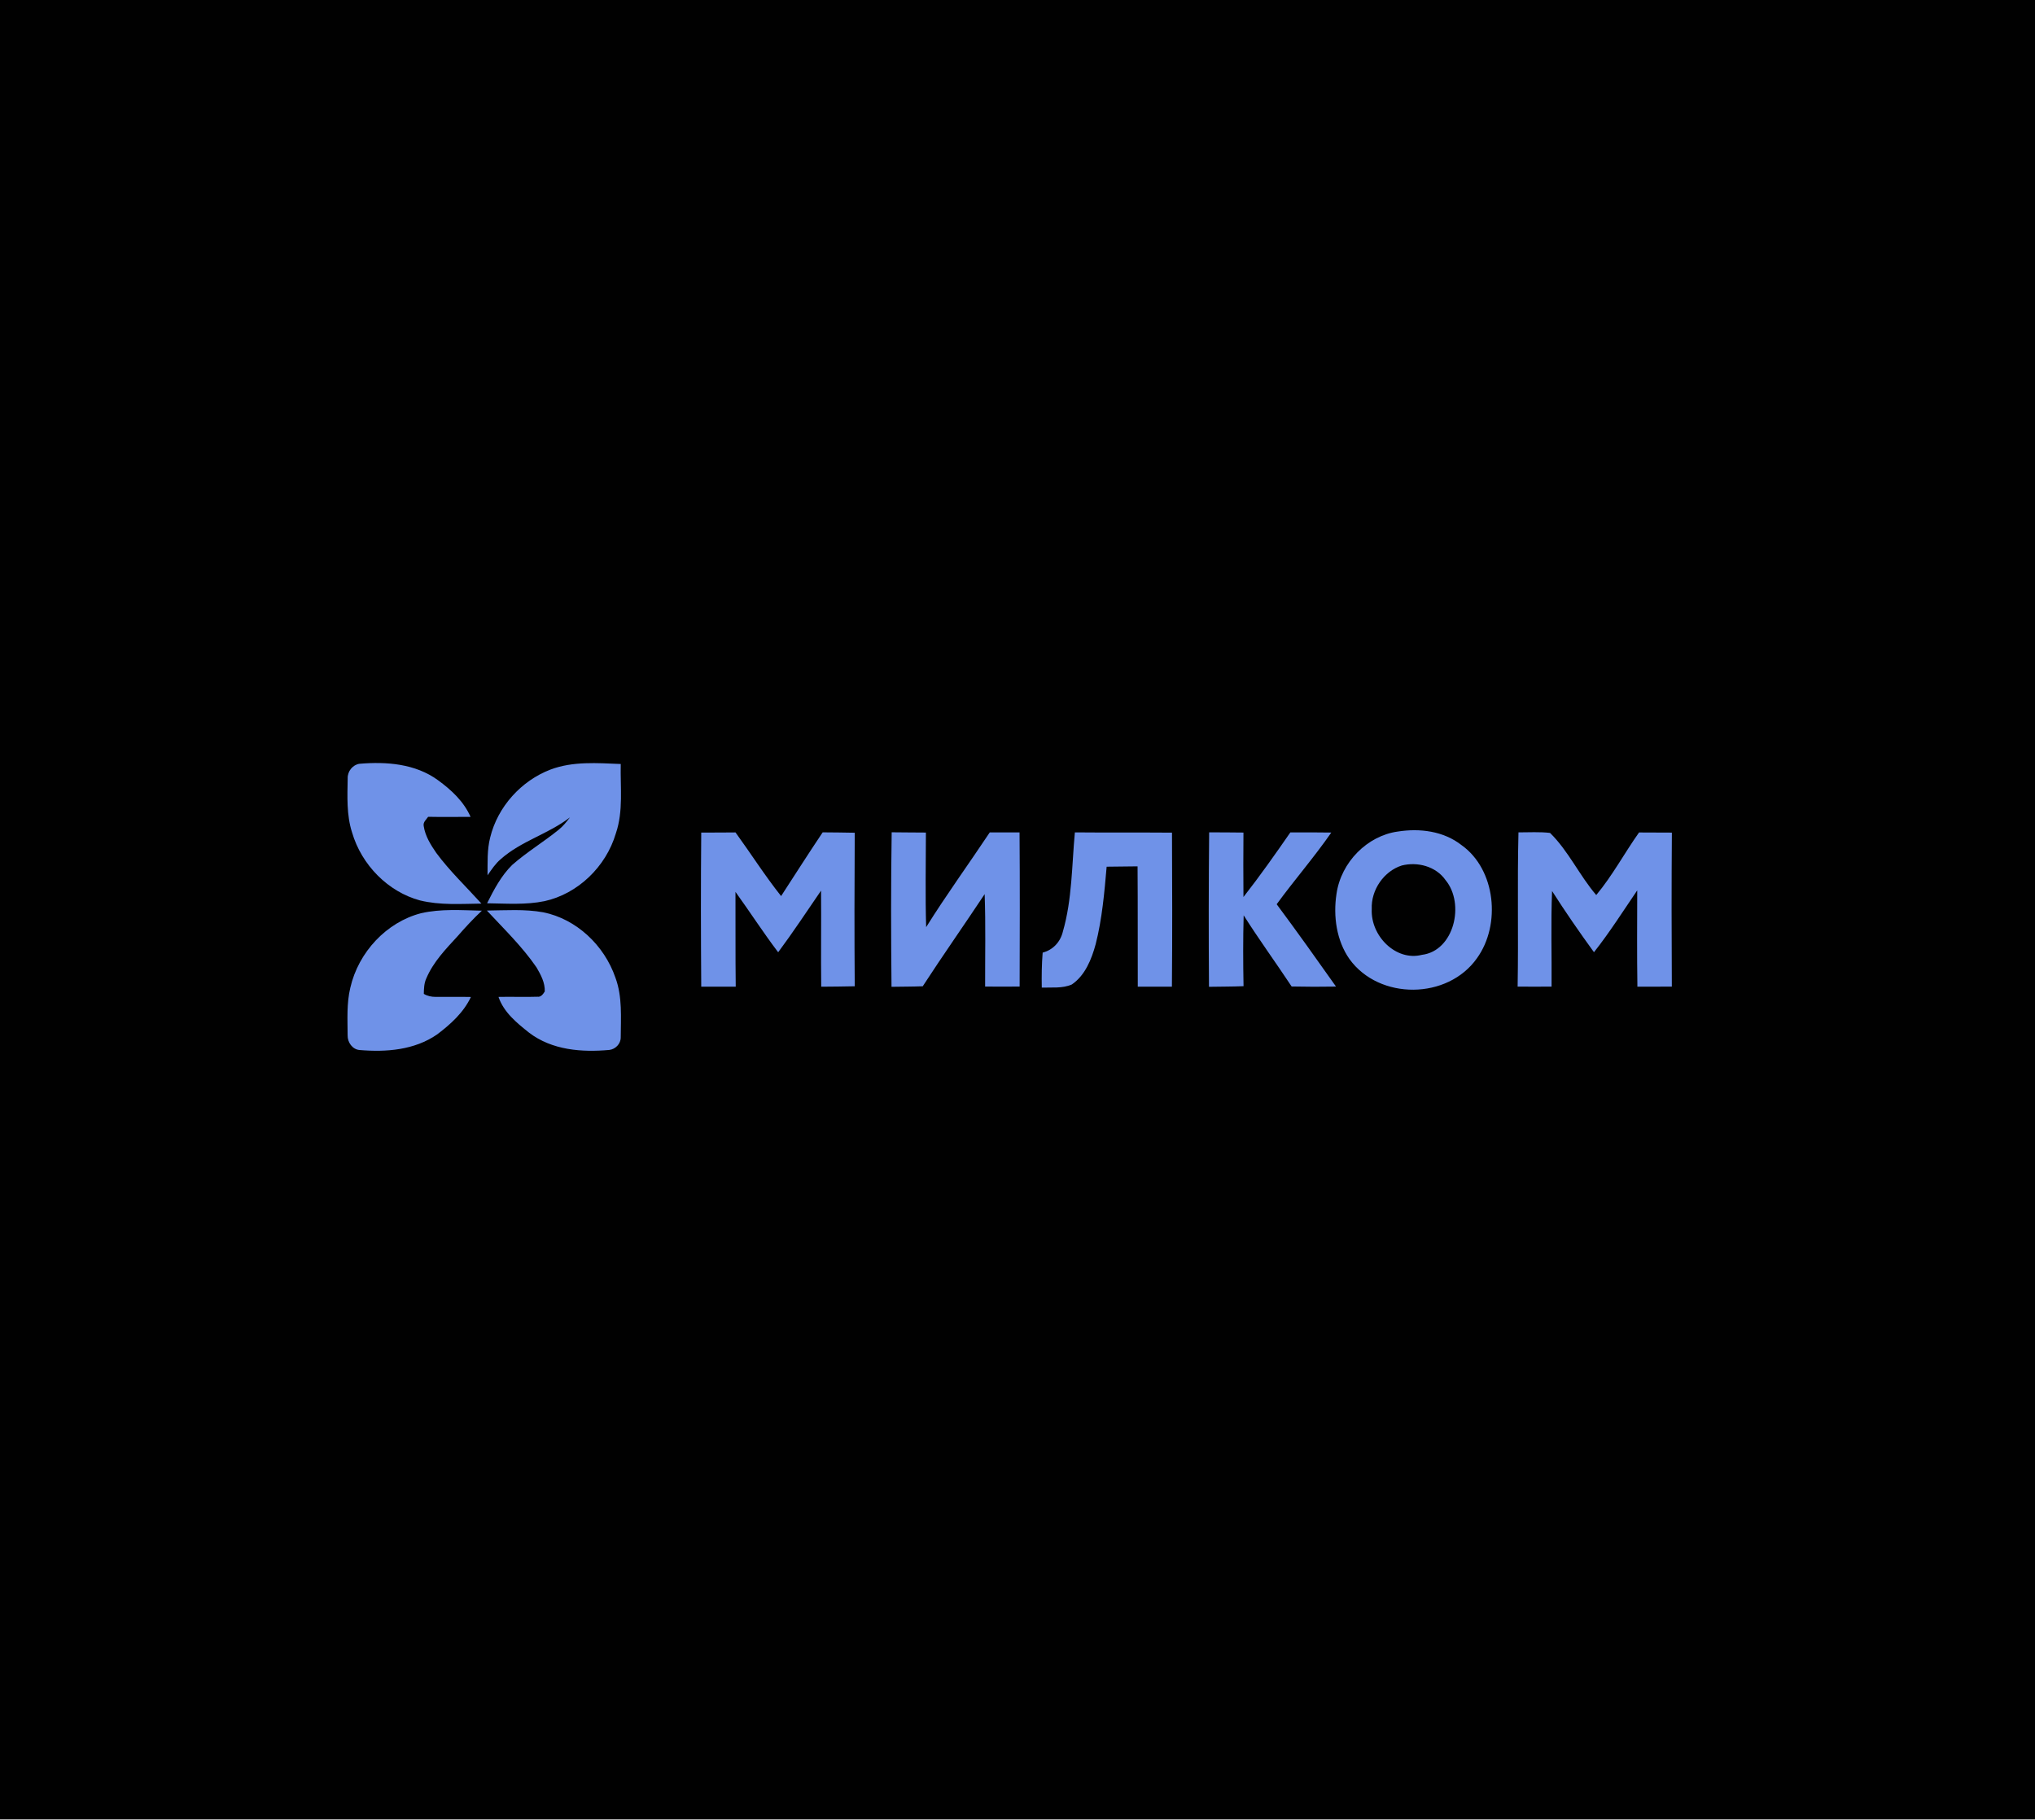
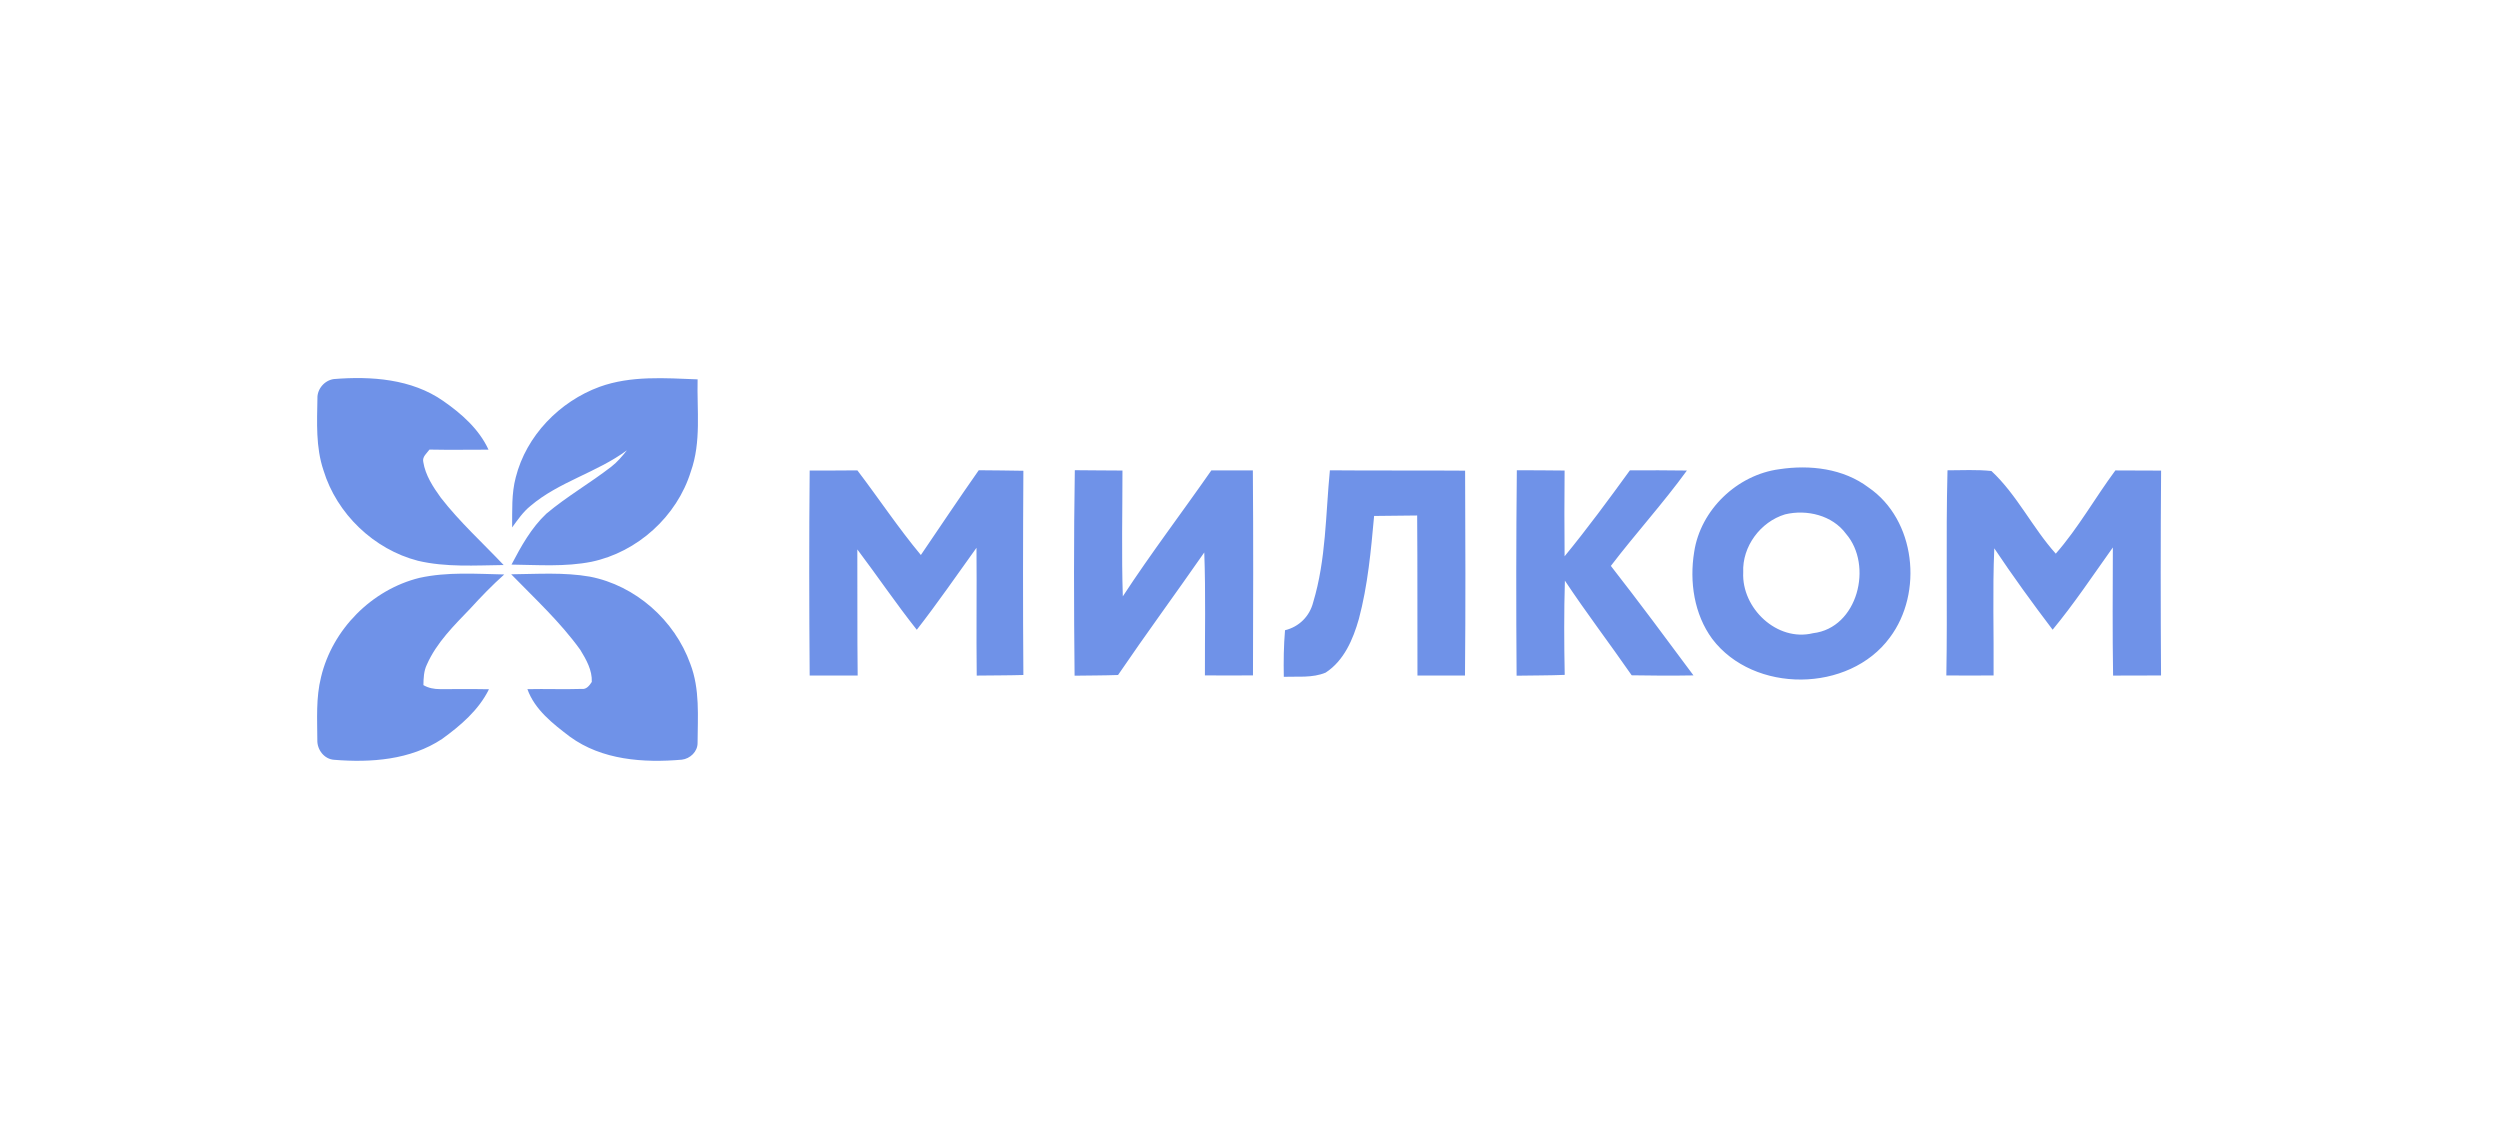
- <svg xmlns="http://www.w3.org/2000/svg" width="170" height="152" viewBox="0 0 170 152" fill="none">
-   <rect width="170" height="152" fill="#010101" />
-   <path fill-rule="evenodd" clip-rule="evenodd" d="M58.587 69.554C59.537 69.554 60.49 69.554 61.443 69.543C62.724 71.305 63.897 73.156 65.252 74.86C66.407 73.082 67.545 71.294 68.725 69.536C69.615 69.55 70.509 69.543 71.403 69.569C71.378 73.843 71.371 78.118 71.403 82.396C70.471 82.425 69.535 82.418 68.603 82.432C68.572 79.756 68.614 77.079 68.589 74.406C67.406 76.128 66.254 77.88 65.007 79.555C63.765 77.916 62.644 76.18 61.44 74.509C61.453 77.149 61.429 79.789 61.461 82.429H58.58C58.549 78.136 58.542 73.843 58.58 69.554H58.587ZM74.489 69.532C75.442 69.547 76.395 69.543 77.348 69.554C77.348 72.187 77.289 74.823 77.369 77.456C79.055 74.757 80.923 72.187 82.682 69.543C83.513 69.547 84.34 69.543 85.171 69.543C85.203 73.836 85.192 78.129 85.178 82.421C84.215 82.421 83.255 82.432 82.295 82.421C82.288 79.847 82.347 77.273 82.256 74.699C80.546 77.277 78.769 79.803 77.083 82.396C76.213 82.429 75.344 82.425 74.475 82.44C74.433 78.139 74.422 73.832 74.489 69.532ZM89.793 69.539C92.495 69.565 95.201 69.539 97.906 69.561C97.924 73.85 97.938 78.139 97.899 82.429C96.946 82.429 95.997 82.429 95.047 82.429C95.037 79.079 95.054 75.726 95.03 72.377C94.168 72.388 93.309 72.395 92.447 72.406C92.258 74.574 92.069 76.761 91.532 78.874C91.186 80.151 90.642 81.496 89.538 82.246C88.749 82.593 87.863 82.476 87.028 82.509C87.011 81.533 87.022 80.556 87.102 79.584C87.947 79.368 88.579 78.71 88.791 77.825C89.566 75.141 89.535 72.304 89.793 69.536V69.539ZM101.013 69.536C101.966 69.543 102.923 69.536 103.876 69.554C103.862 71.349 103.859 73.145 103.876 74.94C105.244 73.192 106.526 71.371 107.793 69.543C108.931 69.536 110.072 69.536 111.214 69.554C109.779 71.624 108.131 73.514 106.651 75.543C108.337 77.807 109.975 80.114 111.608 82.421C110.373 82.443 109.137 82.44 107.901 82.414C106.581 80.421 105.175 78.491 103.893 76.469C103.838 78.439 103.845 80.414 103.883 82.388C102.919 82.429 101.959 82.421 100.996 82.44C100.964 78.139 100.968 73.836 101.01 69.536H101.013ZM116.768 69.47C114.237 69.817 112.031 72.015 111.65 74.669C111.361 76.534 111.647 78.578 112.733 80.125C115.222 83.57 120.947 83.526 123.391 80.041C125.405 77.233 124.944 72.647 122.113 70.618C120.598 69.422 118.597 69.181 116.768 69.47ZM117.1 72.307C118.395 71.978 119.941 72.359 120.758 73.525C122.399 75.507 121.47 79.445 118.782 79.77C116.618 80.326 114.492 78.198 114.593 75.953C114.523 74.326 115.627 72.775 117.1 72.307ZM126.85 69.539C127.726 69.539 128.61 69.484 129.486 69.583C131.022 71.082 131.943 73.141 133.347 74.775C134.694 73.163 135.703 71.269 136.922 69.547C137.833 69.55 138.747 69.55 139.666 69.558C139.634 73.847 139.638 78.136 139.662 82.425C138.702 82.429 137.742 82.425 136.785 82.432C136.744 79.748 136.765 77.068 136.771 74.384C135.588 76.121 134.457 77.906 133.158 79.551C131.947 77.884 130.77 76.183 129.657 74.439C129.549 77.101 129.636 79.763 129.615 82.425C128.669 82.432 127.723 82.429 126.78 82.425C126.854 78.132 126.745 73.839 126.85 69.543V69.539Z" fill="#6F92E8" />
-   <path fill-rule="evenodd" clip-rule="evenodd" d="M29.045 65.024C29.024 64.432 29.474 63.886 30.031 63.808C32.269 63.618 34.693 63.795 36.59 65.181C37.689 65.981 38.742 66.948 39.31 68.243C38.129 68.243 36.949 68.264 35.767 68.238C35.61 68.473 35.325 68.686 35.396 69.013C35.523 69.853 35.982 70.582 36.449 71.26C37.581 72.786 38.954 74.089 40.218 75.489C38.507 75.51 36.763 75.637 35.08 75.223C32.435 74.509 30.206 72.277 29.409 69.54C28.941 68.086 29.02 66.534 29.045 65.024ZM45.977 64.295C47.859 63.583 49.894 63.749 51.856 63.827C51.81 65.757 52.084 67.757 51.45 69.616C50.616 72.44 48.247 74.677 45.492 75.284C43.909 75.611 42.291 75.482 40.69 75.462C41.264 74.316 41.877 73.15 42.789 72.257C44.017 71.178 45.416 70.338 46.68 69.311C47.041 69.021 47.332 68.654 47.613 68.284C45.81 69.681 43.545 70.251 41.828 71.778C41.384 72.153 41.059 72.649 40.729 73.126C40.738 72.077 40.685 71.01 40.944 69.985C41.577 67.363 43.575 65.216 45.977 64.295ZM35.17 76.294C36.839 75.909 38.56 76.044 40.254 76.081C39.54 76.749 38.874 77.469 38.229 78.209C37.245 79.284 36.196 80.356 35.613 81.74C35.426 82.141 35.412 82.593 35.405 83.031C35.705 83.216 36.057 83.285 36.403 83.283C37.382 83.287 38.36 83.27 39.339 83.29C38.722 84.6 37.636 85.572 36.526 86.412C34.627 87.733 32.253 87.91 30.043 87.722C29.452 87.679 29.024 87.089 29.04 86.488C29.035 85.166 28.952 83.823 29.262 82.53C29.943 79.528 32.31 77.031 35.17 76.294ZM40.672 76.07C42.246 76.054 43.833 75.935 45.393 76.218C48.133 76.775 50.477 78.949 51.416 81.69C52.001 83.277 51.863 85.004 51.855 86.669C51.855 87.213 51.409 87.651 50.91 87.714C48.615 87.921 46.117 87.742 44.193 86.269C43.183 85.464 42.087 84.582 41.644 83.285C42.73 83.259 43.817 83.307 44.903 83.27C45.19 83.312 45.37 83.05 45.508 82.831C45.539 82.097 45.174 81.427 44.82 80.82C43.621 79.073 42.102 77.608 40.672 76.07Z" fill="#6F92E8" />
+ <svg xmlns="http://www.w3.org/2000/svg" viewBox="0 0 205 94" fill="none">
+   <path fill-rule="evenodd" clip-rule="evenodd" d="M66.403 38.584C67.701 38.584 69.003 38.584 70.305 38.57C72.056 40.871 73.659 43.287 75.511 45.511C77.09 43.191 78.645 40.857 80.258 38.56C81.475 38.58 82.696 38.57 83.917 38.603C83.884 44.184 83.874 49.765 83.917 55.35C82.643 55.388 81.365 55.379 80.091 55.398C80.048 51.903 80.105 48.409 80.072 44.919C78.454 47.168 76.88 49.454 75.177 51.641C73.478 49.502 71.947 47.234 70.301 45.053C70.32 48.5 70.286 51.946 70.329 55.393H66.393C66.35 49.788 66.341 44.184 66.393 38.584H66.403ZM88.135 38.556C89.437 38.575 90.74 38.57 92.042 38.584C92.042 42.022 91.961 45.463 92.071 48.901C94.375 45.377 96.928 42.022 99.332 38.57C100.468 38.575 101.599 38.57 102.734 38.57C102.777 44.175 102.763 49.779 102.744 55.383C101.427 55.383 100.115 55.398 98.803 55.383C98.793 52.023 98.874 48.662 98.75 45.301C96.412 48.667 93.984 51.965 91.68 55.35C90.492 55.393 89.304 55.388 88.116 55.407C88.058 49.793 88.044 44.17 88.135 38.556ZM109.051 38.565C112.744 38.599 116.441 38.565 120.139 38.594C120.163 44.194 120.182 49.793 120.129 55.393C118.827 55.393 117.529 55.393 116.231 55.393C116.217 51.02 116.241 46.643 116.207 42.27C115.029 42.284 113.855 42.294 112.677 42.308C112.419 45.139 112.162 47.994 111.427 50.753C110.955 52.419 110.21 54.176 108.703 55.154C107.624 55.608 106.413 55.455 105.272 55.498C105.248 54.224 105.263 52.949 105.372 51.679C106.527 51.397 107.391 50.538 107.682 49.383C108.741 45.879 108.698 42.174 109.051 38.56V38.565ZM124.385 38.56C125.687 38.57 126.995 38.56 128.297 38.584C128.278 40.928 128.273 43.272 128.297 45.616C130.167 43.334 131.918 40.957 133.65 38.57C135.206 38.56 136.766 38.56 138.326 38.584C136.365 41.286 134.113 43.754 132.09 46.404C134.394 49.359 136.632 52.371 138.865 55.383C137.176 55.412 135.487 55.407 133.798 55.374C131.995 52.772 130.072 50.252 128.321 47.612C128.245 50.185 128.254 52.763 128.307 55.34C126.99 55.393 125.678 55.383 124.361 55.407C124.318 49.793 124.323 44.175 124.38 38.56H124.385ZM145.916 38.474C142.458 38.928 139.442 41.797 138.922 45.263C138.526 47.698 138.917 50.366 140.401 52.386C143.803 56.883 151.627 56.825 154.967 52.276C157.72 48.609 157.09 42.623 153.221 39.974C151.15 38.412 148.416 38.097 145.916 38.474ZM146.37 42.179C148.14 41.749 150.253 42.246 151.37 43.769C153.612 46.356 152.343 51.498 148.669 51.922C145.711 52.648 142.806 49.87 142.944 46.938C142.849 44.814 144.356 42.79 146.37 42.179ZM159.695 38.565C160.893 38.565 162.1 38.494 163.297 38.623C165.397 40.58 166.656 43.267 168.574 45.401C170.416 43.296 171.794 40.823 173.46 38.575C174.705 38.58 175.955 38.58 177.21 38.589C177.167 44.189 177.171 49.788 177.205 55.388C175.893 55.393 174.581 55.388 173.273 55.398C173.216 51.894 173.245 48.395 173.254 44.891C171.637 47.158 170.091 49.488 168.316 51.636C166.661 49.459 165.053 47.239 163.531 44.962C163.383 48.438 163.502 51.913 163.474 55.388C162.181 55.398 160.888 55.393 159.6 55.388C159.7 49.784 159.552 44.179 159.695 38.57V38.565Z" fill="#6F92E8" />
+   <path fill-rule="evenodd" clip-rule="evenodd" d="M26.029 32.67C26 31.897 26.615 31.184 27.376 31.083C30.434 30.834 33.747 31.066 36.34 32.875C37.841 33.919 39.28 35.182 40.058 36.873C38.443 36.873 36.83 36.9 35.215 36.866C35 37.173 34.611 37.451 34.708 37.878C34.882 38.975 35.509 39.927 36.147 40.811C37.694 42.804 39.57 44.505 41.299 46.333C38.959 46.36 36.576 46.526 34.276 45.985C30.661 45.053 27.615 42.14 26.526 38.567C25.886 36.668 25.995 34.641 26.029 32.67ZM49.169 31.718C51.74 30.788 54.521 31.006 57.204 31.107C57.141 33.627 57.515 36.238 56.648 38.666C55.509 42.352 52.271 45.273 48.505 46.065C46.342 46.493 44.13 46.324 41.943 46.297C42.728 44.802 43.566 43.28 44.811 42.113C46.489 40.705 48.401 39.608 50.13 38.267C50.622 37.888 51.021 37.41 51.405 36.926C48.94 38.75 45.845 39.494 43.498 41.487C42.892 41.978 42.448 42.625 41.996 43.248C42.008 41.879 41.936 40.485 42.291 39.147C43.155 35.724 45.886 32.921 49.169 31.718ZM34.399 47.384C36.68 46.882 39.032 47.058 41.347 47.106C40.371 47.978 39.461 48.918 38.58 49.884C37.235 51.288 35.801 52.687 35.005 54.493C34.749 55.018 34.729 55.607 34.72 56.18C35.13 56.421 35.611 56.511 36.084 56.508C37.421 56.513 38.759 56.491 40.096 56.518C39.254 58.228 37.769 59.496 36.253 60.593C33.657 62.318 30.413 62.55 27.392 62.303C26.584 62.248 26 61.477 26.021 60.692C26.014 58.967 25.901 57.214 26.325 55.525C27.255 51.607 30.49 48.346 34.399 47.384ZM41.919 47.092C44.07 47.07 46.238 46.915 48.37 47.285C52.114 48.012 55.318 50.851 56.602 54.428C57.402 56.501 57.213 58.755 57.201 60.929C57.201 61.639 56.593 62.212 55.91 62.294C52.773 62.564 49.36 62.33 46.731 60.407C45.35 59.356 43.853 58.204 43.247 56.511C44.732 56.477 46.216 56.539 47.701 56.491C48.092 56.547 48.339 56.204 48.527 55.919C48.57 54.96 48.071 54.085 47.588 53.293C45.948 51.012 43.872 49.099 41.919 47.092Z" fill="#6F92E8" />
</svg>
